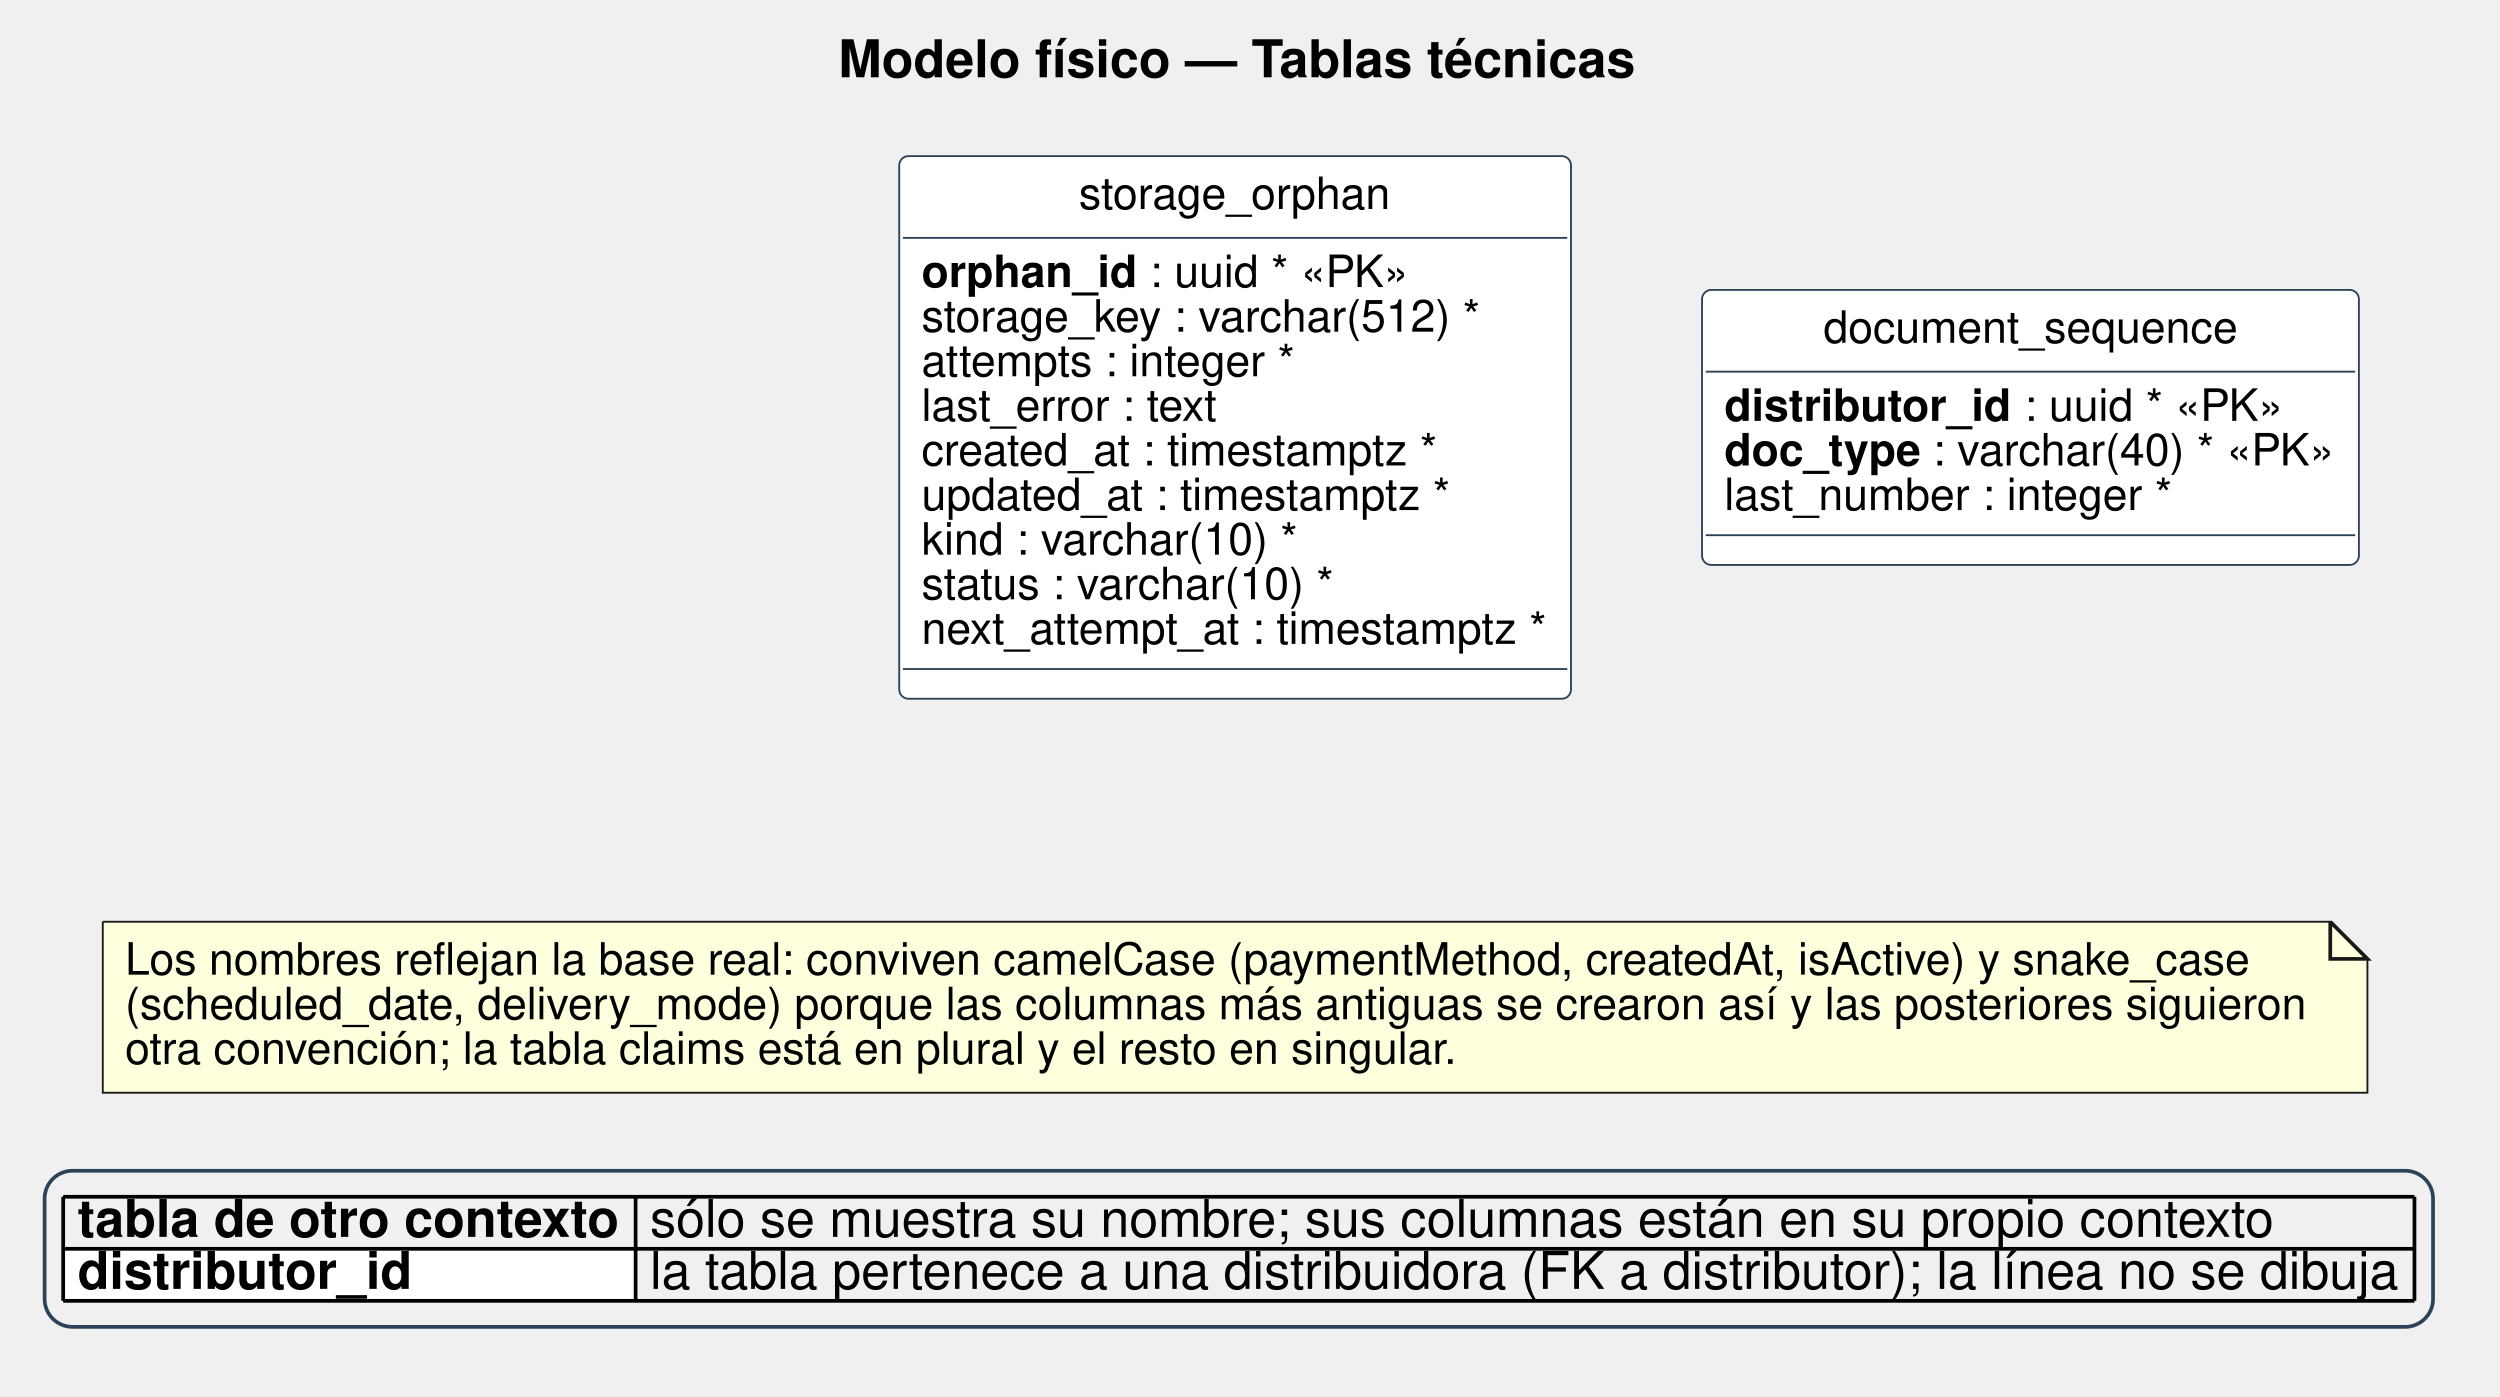
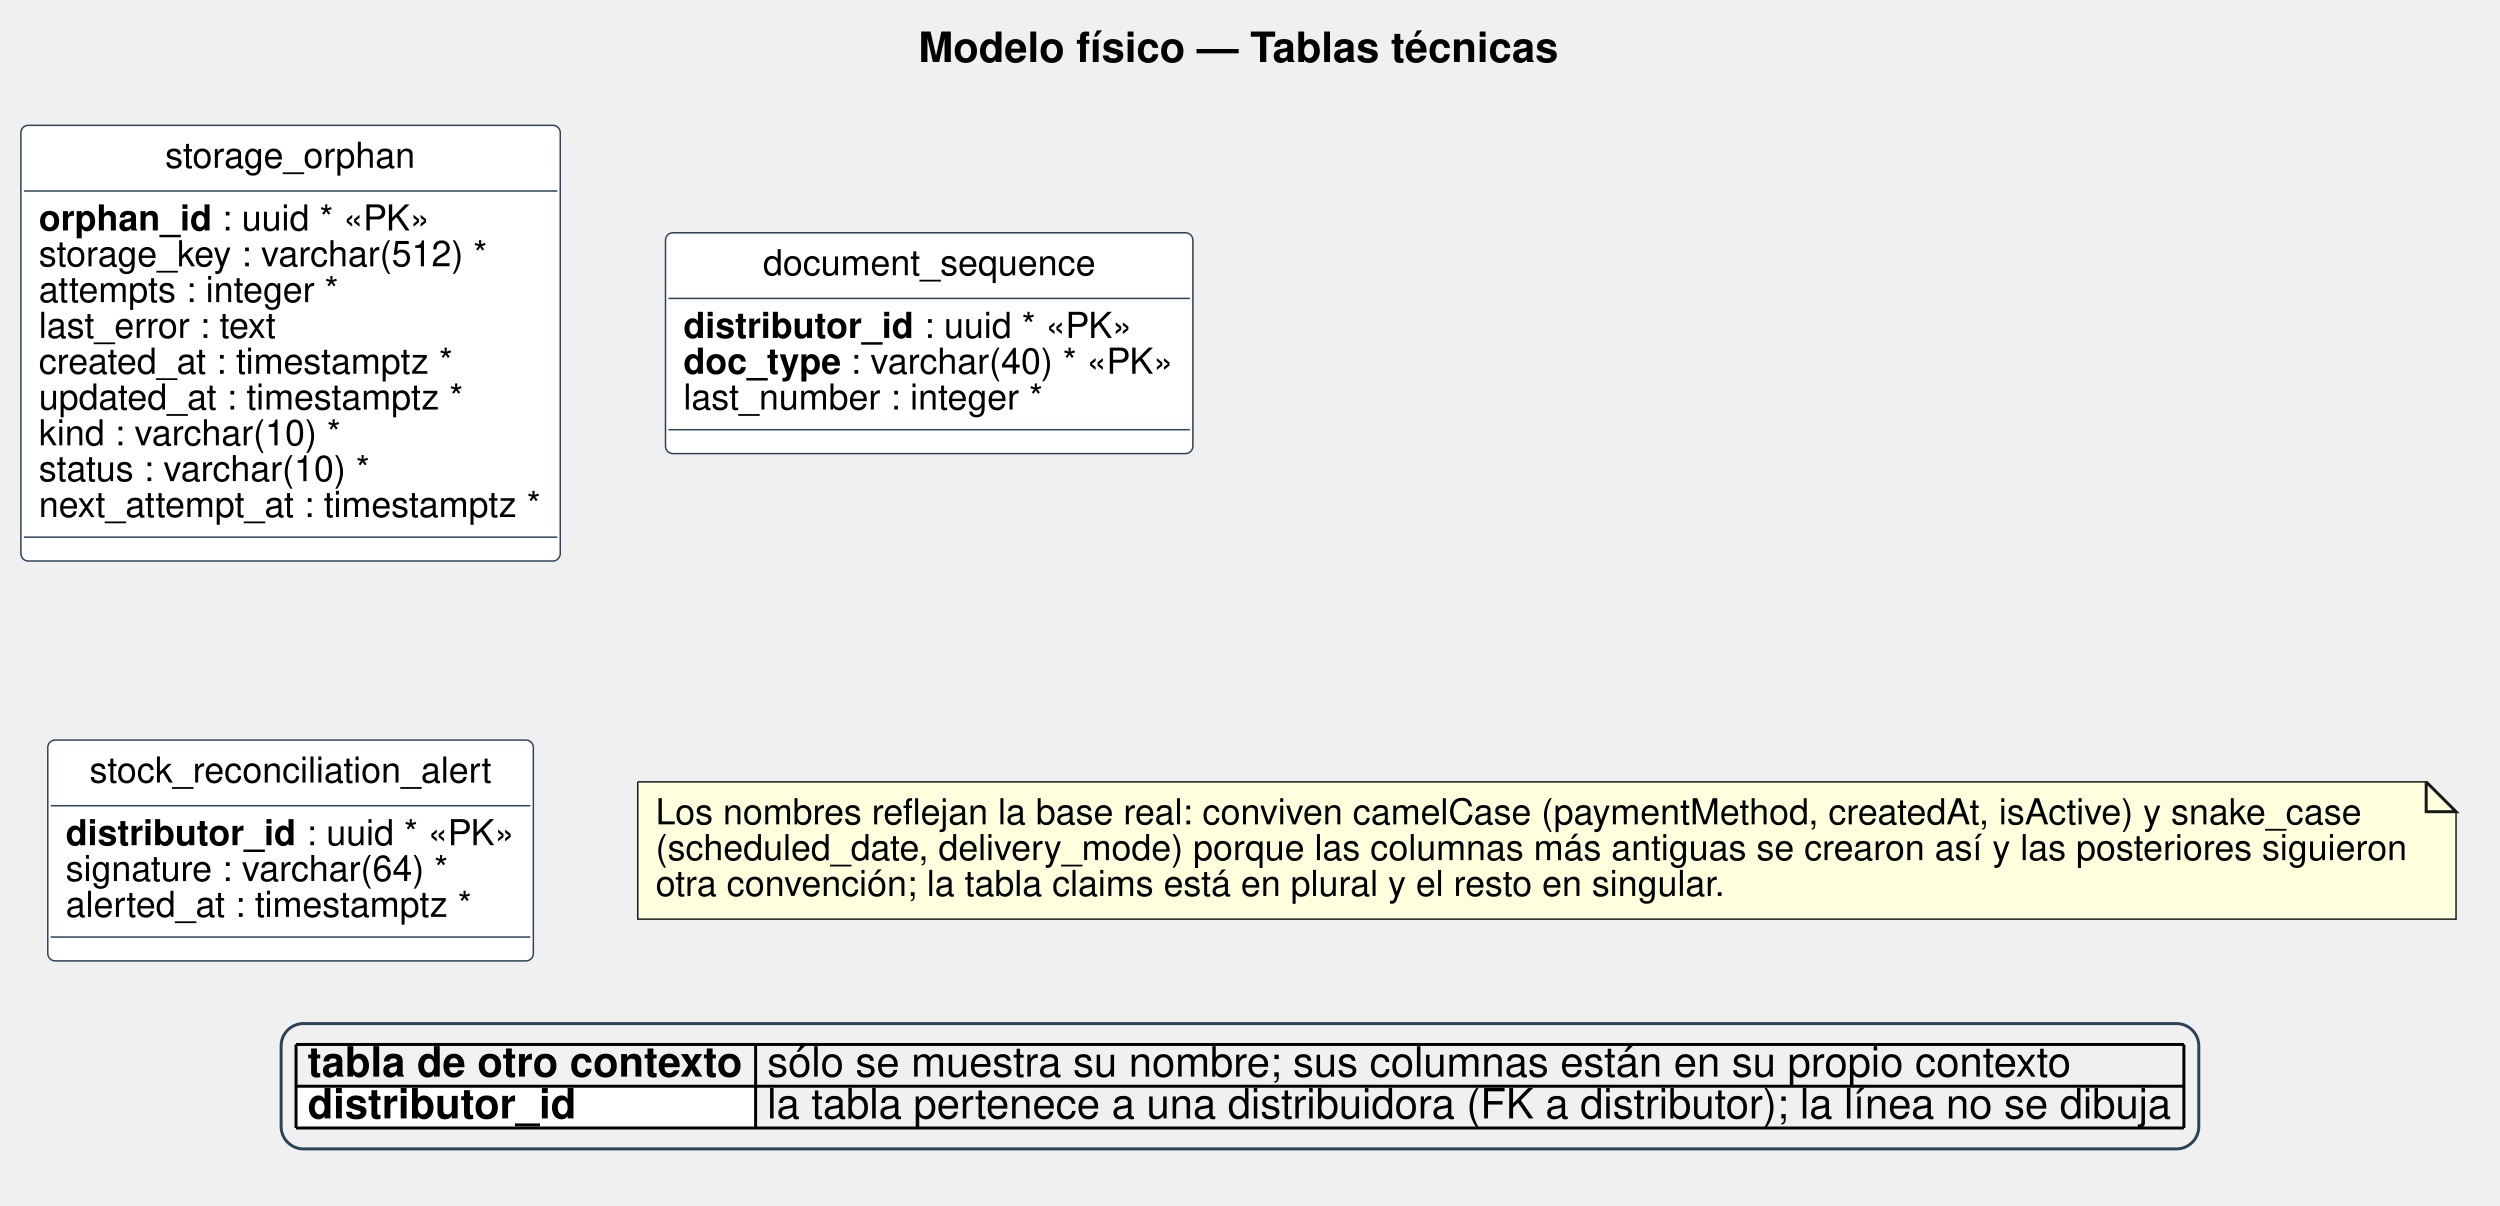
- <svg xmlns="http://www.w3.org/2000/svg" version="1.1" data-diagram-type="CLASS" style="width:1051px;height:587px;background:#FFFFFF;" width="1051.563px" height="587.5px" viewBox="0 0 1051 587" zoomAndPan="magnify" preserveAspectRatio="none" contentStyleType="text/css">
+ <svg xmlns="http://www.w3.org/2000/svg" version="1.1" data-diagram-type="CLASS" style="width:1309px;height:631px;background:#FFFFFF;" width="1309.375px" height="631.25px" viewBox="0 0 1309 631" zoomAndPan="magnify" preserveAspectRatio="none" contentStyleType="text/css">
  <defs />
  <g font-family="sans-serif" lengthAdjust="spacing">
    <g class="title" data-source-line="1">
-       <text x="352.439" y="32.469" fill="#000" font-size="21.875" textLength="336.723" font-weight="700" font-family="Helvetica">Modelo físico — Tablas técnicas</text>
+       <text x="480.878" y="32.469" fill="#000" font-size="21.875" textLength="336.723" font-weight="700" font-family="Helvetica">Modelo físico — Tablas técnicas</text>
    </g>
    <g class="entity" data-qualified-name="e_storage_orphan" id="ent0001" data-source-line="32">
-       <rect x="378.038" y="65.625" width="282.413" height="228.125" fill="#FFF" style="stroke:#2C4257;stroke-width:0.781;" rx="3.906" ry="3.906" />
-       <text x="453.569" y="87.875" fill="#000" font-size="18.75" textLength="131.351" font-family="Helvetica">storage_orphan</text>
-       <line x1="379.6" y1="100" x2="658.888" y2="100" style="stroke:#2C4257;stroke-width:0.781;" />
-       <text x="387.413" y="120.688" fill="#000" font-size="18.75" textLength="90.628" font-weight="700" font-family="Helvetica">orphan_id</text>
-       <text x="483.25" y="120.688" fill="#000" font-size="18.75" textLength="109.451" font-family="Helvetica">: uuid * «PK»</text>
-       <text x="387.413" y="139.438" fill="#000" font-size="18.75" textLength="236.572" font-family="Helvetica">storage_key : varchar(512) *</text>
-       <text x="387.413" y="158.188" fill="#000" font-size="18.75" textLength="157.37" font-family="Helvetica">attempts : integer *</text>
-       <text x="387.413" y="176.938" fill="#000" font-size="18.75" textLength="125.043" font-family="Helvetica">last_error : text</text>
-       <text x="387.413" y="195.688" fill="#000" font-size="18.75" textLength="217.804" font-family="Helvetica">created_at : timestamptz *</text>
-       <text x="387.413" y="214.438" fill="#000" font-size="18.75" textLength="223.041" font-family="Helvetica">updated_at : timestamptz *</text>
-       <text x="387.413" y="233.188" fill="#000" font-size="18.75" textLength="158.395" font-family="Helvetica">kind : varchar(10) *</text>
-       <text x="387.413" y="251.938" fill="#000" font-size="18.75" textLength="174.023" font-family="Helvetica">status : varchar(10) *</text>
-       <text x="387.413" y="270.688" fill="#000" font-size="18.75" textLength="263.663" font-family="Helvetica">next_attempt_at : timestamptz *</text>
-       <line x1="379.6" y1="281.25" x2="658.888" y2="281.25" style="stroke:#2C4257;stroke-width:0.781;" />
+       <rect x="10.938" y="65.625" width="282.413" height="228.125" fill="#FFF" style="stroke:#2C4257;stroke-width:0.781;" rx="3.906" ry="3.906" />
+       <text x="86.469" y="87.875" fill="#000" font-size="18.75" textLength="131.351" font-family="Helvetica">storage_orphan</text>
+       <line x1="12.5" y1="100" x2="291.788" y2="100" style="stroke:#2C4257;stroke-width:0.781;" />
+       <text x="20.313" y="120.688" fill="#000" font-size="18.75" textLength="90.628" font-weight="700" font-family="Helvetica">orphan_id</text>
+       <text x="116.15" y="120.688" fill="#000" font-size="18.75" textLength="109.451" font-family="Helvetica">: uuid * «PK»</text>
+       <text x="20.313" y="139.438" fill="#000" font-size="18.75" textLength="236.572" font-family="Helvetica">storage_key : varchar(512) *</text>
+       <text x="20.313" y="158.188" fill="#000" font-size="18.75" textLength="157.37" font-family="Helvetica">attempts : integer *</text>
+       <text x="20.313" y="176.938" fill="#000" font-size="18.75" textLength="125.043" font-family="Helvetica">last_error : text</text>
+       <text x="20.313" y="195.688" fill="#000" font-size="18.75" textLength="217.804" font-family="Helvetica">created_at : timestamptz *</text>
+       <text x="20.313" y="214.438" fill="#000" font-size="18.75" textLength="223.041" font-family="Helvetica">updated_at : timestamptz *</text>
+       <text x="20.313" y="233.188" fill="#000" font-size="18.75" textLength="158.395" font-family="Helvetica">kind : varchar(10) *</text>
+       <text x="20.313" y="251.938" fill="#000" font-size="18.75" textLength="174.023" font-family="Helvetica">status : varchar(10) *</text>
+       <text x="20.313" y="270.688" fill="#000" font-size="18.75" textLength="263.663" font-family="Helvetica">next_attempt_at : timestamptz *</text>
+       <line x1="12.5" y1="281.25" x2="291.788" y2="281.25" style="stroke:#2C4257;stroke-width:0.781;" />
    </g>
    <g class="entity" data-qualified-name="e_document_sequence" id="ent0002" data-source-line="43">
-       <rect x="715.538" y="121.875" width="276.141" height="115.625" fill="#FFF" style="stroke:#2C4257;stroke-width:0.781;" rx="3.906" ry="3.906" />
-       <text x="766.565" y="144.125" fill="#000" font-size="18.75" textLength="174.088" font-family="Helvetica">document_sequence</text>
-       <line x1="717.1" y1="156.25" x2="990.117" y2="156.25" style="stroke:#2C4257;stroke-width:0.781;" />
-       <text x="724.913" y="176.938" fill="#000" font-size="18.75" textLength="120.831" font-weight="700" font-family="Helvetica">distributor_id</text>
-       <text x="850.954" y="176.938" fill="#000" font-size="18.75" textLength="109.451" font-family="Helvetica">: uuid * «PK»</text>
-       <text x="724.913" y="195.688" fill="#000" font-size="18.75" textLength="82.315" font-weight="700" font-family="Helvetica">doc_type</text>
-       <text x="812.437" y="195.688" fill="#000" font-size="18.75" textLength="169.867" font-family="Helvetica">: varchar(40) * «PK»</text>
-       <text x="724.913" y="214.438" fill="#000" font-size="18.75" textLength="188.644" font-family="Helvetica">last_number : integer *</text>
-       <line x1="717.1" y1="225" x2="990.117" y2="225" style="stroke:#2C4257;stroke-width:0.781;" />
+       <rect x="348.453" y="121.875" width="276.141" height="115.625" fill="#FFF" style="stroke:#2C4257;stroke-width:0.781;" rx="3.906" ry="3.906" />
+       <text x="399.48" y="144.125" fill="#000" font-size="18.75" textLength="174.088" font-family="Helvetica">document_sequence</text>
+       <line x1="350.016" y1="156.25" x2="623.032" y2="156.25" style="stroke:#2C4257;stroke-width:0.781;" />
+       <text x="357.828" y="176.938" fill="#000" font-size="18.75" textLength="120.831" font-weight="700" font-family="Helvetica">distributor_id</text>
+       <text x="483.869" y="176.938" fill="#000" font-size="18.75" textLength="109.451" font-family="Helvetica">: uuid * «PK»</text>
+       <text x="357.828" y="195.688" fill="#000" font-size="18.75" textLength="82.315" font-weight="700" font-family="Helvetica">doc_type</text>
+       <text x="445.353" y="195.688" fill="#000" font-size="18.75" textLength="169.867" font-family="Helvetica">: varchar(40) * «PK»</text>
+       <text x="357.828" y="214.438" fill="#000" font-size="18.75" textLength="188.644" font-family="Helvetica">last_number : integer *</text>
+       <line x1="350.016" y1="225" x2="623.032" y2="225" style="stroke:#2C4257;stroke-width:0.781;" />
    </g>
-     <g class="entity" data-qualified-name="N" id="ent0003" data-source-line="55">
-       <path d="M43.21,387.5 L43.21,459.375 L995.267,459.375 L995.267,403.125 L979.642,387.5 L43.21,387.5" style="stroke:#181818;stroke-width:0.781;" fill="#FEFFDD" />
-       <path d="M979.642,387.5 L979.642,403.125 L995.267,403.125 L979.642,387.5" style="stroke:#181818;stroke-width:1.563;" fill="#FEFFDD" />
-       <text x="52.585" y="409.75" fill="#000" font-size="18.75" textLength="898.361" font-family="Helvetica">Los nombres reflejan la base real: conviven camelCase (paymentMethod, createdAt, isActive) y snake_case</text>
-       <text x="52.585" y="428.5" fill="#000" font-size="18.75" textLength="919.244" font-family="Helvetica">(scheduled_date, delivery_mode) porque las columnas más antiguas se crearon así y las posteriores siguieron</text>
-       <text x="52.585" y="447.25" fill="#000" font-size="18.75" textLength="562.802" font-family="Helvetica">otra convención; la tabla claims está en plural y el resto en singular.</text>
+     <g class="entity" data-qualified-name="e_stock_reconciliation_alert" id="ent0003" data-source-line="48">
+       <rect x="25.016" y="387.5" width="254.242" height="115.625" fill="#FFF" style="stroke:#2C4257;stroke-width:0.781;" rx="3.906" ry="3.906" />
+       <text x="46.874" y="409.75" fill="#000" font-size="18.75" textLength="210.526" font-family="Helvetica">stock_reconciliation_alert</text>
+       <line x1="26.578" y1="421.875" x2="277.695" y2="421.875" style="stroke:#2C4257;stroke-width:0.781;" />
+       <text x="34.391" y="442.563" fill="#000" font-size="18.75" textLength="120.831" font-weight="700" font-family="Helvetica">distributor_id</text>
+       <text x="160.431" y="442.563" fill="#000" font-size="18.75" textLength="109.451" font-family="Helvetica">: uuid * «PK»</text>
+       <text x="34.391" y="461.313" fill="#000" font-size="18.75" textLength="201.132" font-family="Helvetica">signature : varchar(64) *</text>
+       <text x="34.391" y="480.063" fill="#000" font-size="18.75" textLength="212.595" font-family="Helvetica">alerted_at : timestamptz *</text>
+       <line x1="26.578" y1="490.625" x2="277.695" y2="490.625" style="stroke:#2C4257;stroke-width:0.781;" />
    </g>
-     <g class="legend" data-source-line="50">
-       <rect x="18.75" y="492.188" width="1004.102" height="65.625" fill="none" style="stroke:#2C4257;stroke-width:1.563;" rx="11.719" ry="11.719" />
-       <rect x="26.563" y="503.125" width="240.646" height="21.875" fill="#F1F1F1" style="stroke:none;" />
-       <text x="26.563" y="519.969" fill="#000" font-size="21.875" font-family="Helvetica"> </text>
-       <text x="32.64" y="519.969" fill="#000" font-size="21.875" textLength="228.491" font-weight="700" font-family="Helvetica">tabla de otro contexto</text>
-       <text x="261.131" y="519.969" fill="#000" font-size="21.875" font-family="Helvetica"> </text>
-       <text x="273.286" y="519.969" fill="#000" font-size="21.875" textLength="684.566" font-family="Helvetica">sólo se muestra su nombre; sus columnas están en su propio contexto</text>
-       <rect x="26.563" y="525" width="240.646" height="21.875" fill="#FFF" style="stroke:none;" />
-       <text x="26.563" y="541.844" fill="#000" font-size="21.875" font-family="Helvetica"> </text>
-       <text x="32.64" y="541.844" fill="#000" font-size="21.875" textLength="140.97" font-weight="700" font-family="Helvetica">distributor_id</text>
-       <text x="173.61" y="541.844" fill="#000" font-size="21.875" font-family="Helvetica"> </text>
-       <text x="273.286" y="541.844" fill="#000" font-size="21.875" textLength="735.675" font-family="Helvetica">la tabla pertenece a una distribuidora (FK a distributor); la línea no se dibuja</text>
-       <line x1="26.563" y1="503.125" x2="1015.039" y2="503.125" style="stroke:#000;stroke-width:1.563;" />
-       <line x1="26.563" y1="525" x2="1015.039" y2="525" style="stroke:#000;stroke-width:1.563;" />
-       <line x1="26.563" y1="546.875" x2="1015.039" y2="546.875" style="stroke:#000;stroke-width:1.563;" />
-       <line x1="26.563" y1="503.125" x2="26.563" y2="546.875" style="stroke:#000;stroke-width:1.563;" />
-       <line x1="267.209" y1="503.125" x2="267.209" y2="546.875" style="stroke:#000;stroke-width:1.563;" />
-       <line x1="1015.039" y1="503.125" x2="1015.039" y2="546.875" style="stroke:#000;stroke-width:1.563;" />
+     <g class="entity" data-qualified-name="N" id="ent0004" data-source-line="60">
+       <path d="M333.922,409.375 L333.922,481.25 L1285.979,481.25 L1285.979,425 L1270.354,409.375 L333.922,409.375" style="stroke:#181818;stroke-width:0.781;" fill="#FEFFDD" />
+       <path d="M1270.354,409.375 L1270.354,425 L1285.979,425 L1270.354,409.375" style="stroke:#181818;stroke-width:1.563;" fill="#FEFFDD" />
+       <text x="343.297" y="431.625" fill="#000" font-size="18.75" textLength="898.361" font-family="Helvetica">Los nombres reflejan la base real: conviven camelCase (paymentMethod, createdAt, isActive) y snake_case</text>
+       <text x="343.297" y="450.375" fill="#000" font-size="18.75" textLength="919.244" font-family="Helvetica">(scheduled_date, delivery_mode) porque las columnas más antiguas se crearon así y las posteriores siguieron</text>
+       <text x="343.297" y="469.125" fill="#000" font-size="18.75" textLength="562.802" font-family="Helvetica">otra convención; la tabla claims está en plural y el resto en singular.</text>
+     </g>
+     <g class="legend" data-source-line="55">
+       <rect x="147.189" y="535.938" width="1004.102" height="65.625" fill="none" style="stroke:#2C4257;stroke-width:1.563;" rx="11.719" ry="11.719" />
+       <rect x="155.001" y="546.875" width="240.646" height="21.875" fill="#F1F1F1" style="stroke:none;" />
+       <text x="155.001" y="563.719" fill="#000" font-size="21.875" font-family="Helvetica"> </text>
+       <text x="161.079" y="563.719" fill="#000" font-size="21.875" textLength="228.491" font-weight="700" font-family="Helvetica">tabla de otro contexto</text>
+       <text x="389.57" y="563.719" fill="#000" font-size="21.875" font-family="Helvetica"> </text>
+       <text x="401.725" y="563.719" fill="#000" font-size="21.875" textLength="684.566" font-family="Helvetica">sólo se muestra su nombre; sus columnas están en su propio contexto</text>
+       <rect x="155.001" y="568.75" width="240.646" height="21.875" fill="#FFF" style="stroke:none;" />
+       <text x="155.001" y="585.594" fill="#000" font-size="21.875" font-family="Helvetica"> </text>
+       <text x="161.079" y="585.594" fill="#000" font-size="21.875" textLength="140.97" font-weight="700" font-family="Helvetica">distributor_id</text>
+       <text x="302.049" y="585.594" fill="#000" font-size="21.875" font-family="Helvetica"> </text>
+       <text x="401.725" y="585.594" fill="#000" font-size="21.875" textLength="735.675" font-family="Helvetica">la tabla pertenece a una distribuidora (FK a distributor); la línea no se dibuja</text>
+       <line x1="155.001" y1="546.875" x2="1143.478" y2="546.875" style="stroke:#000;stroke-width:1.563;" />
+       <line x1="155.001" y1="568.75" x2="1143.478" y2="568.75" style="stroke:#000;stroke-width:1.563;" />
+       <line x1="155.001" y1="590.625" x2="1143.478" y2="590.625" style="stroke:#000;stroke-width:1.563;" />
+       <line x1="155.001" y1="546.875" x2="155.001" y2="590.625" style="stroke:#000;stroke-width:1.563;" />
+       <line x1="395.647" y1="546.875" x2="395.647" y2="590.625" style="stroke:#000;stroke-width:1.563;" />
+       <line x1="1143.478" y1="546.875" x2="1143.478" y2="590.625" style="stroke:#000;stroke-width:1.563;" />
    </g>
  </g>
</svg>
